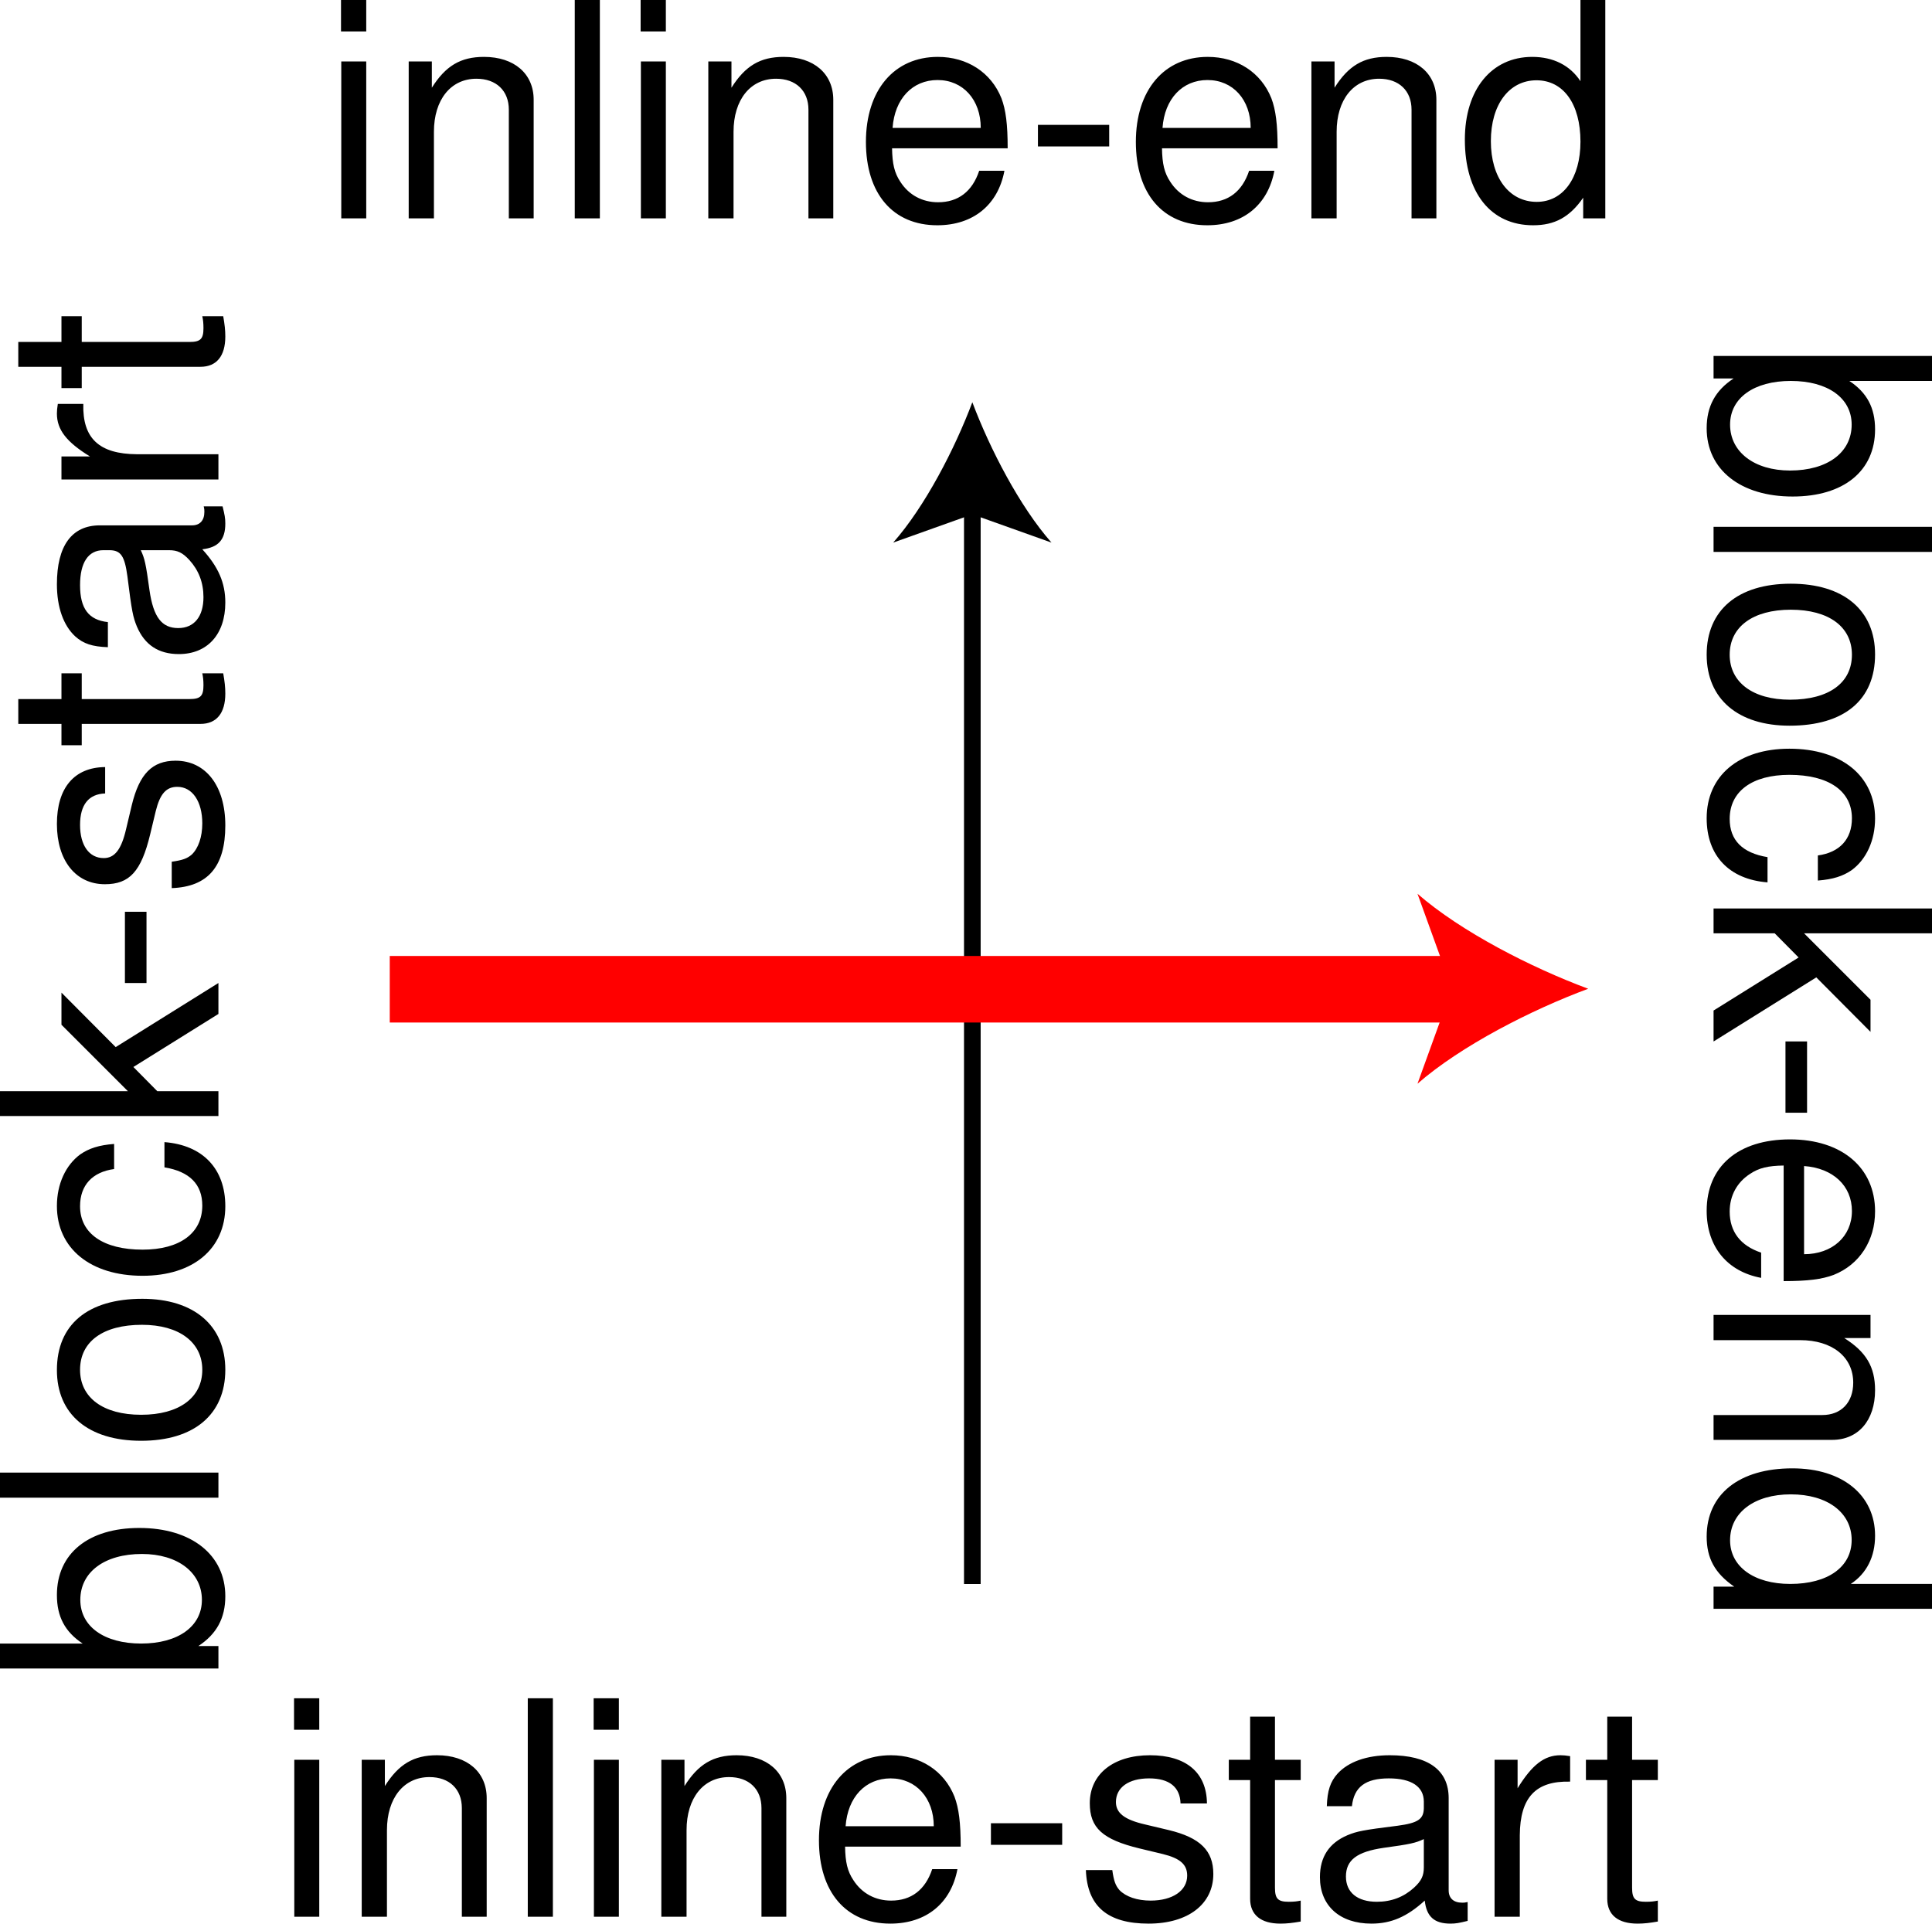
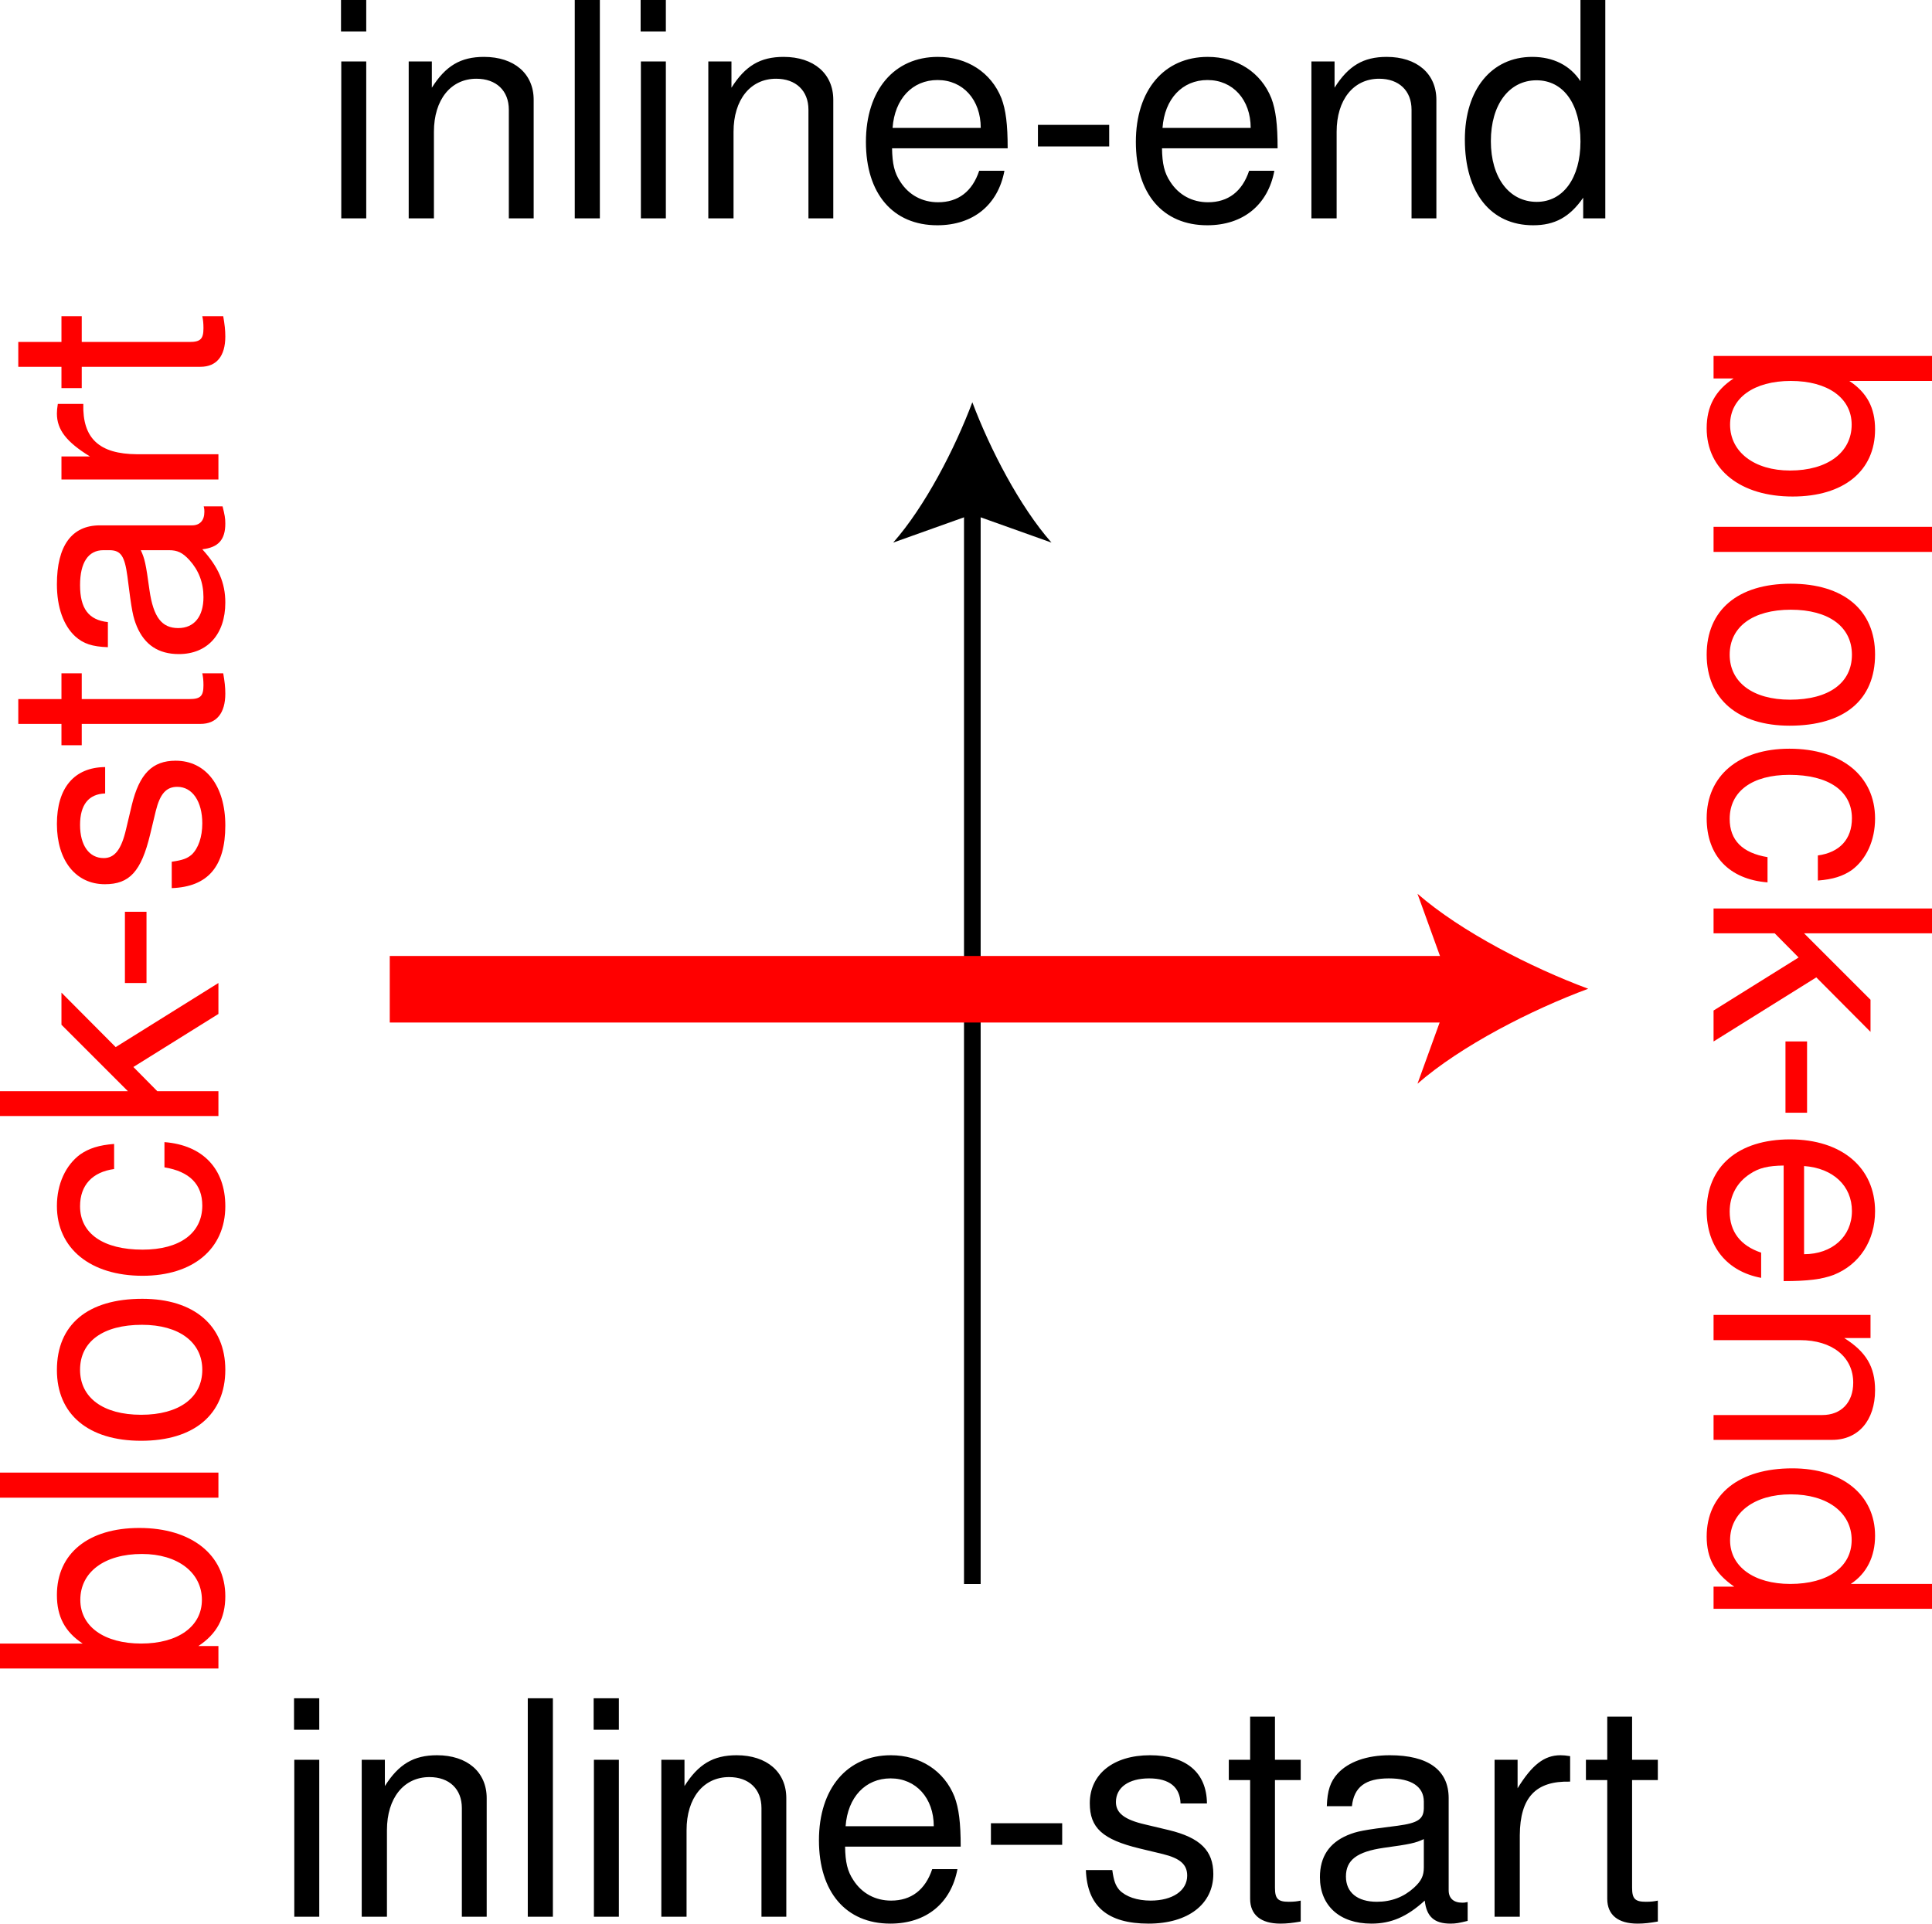
<svg xmlns="http://www.w3.org/2000/svg" version="1.1" x="0px" y="0px" width="116.069" height="115.581" viewBox="-5.925 -0.774 228.345 231.163" overflow="visible" enable-background="new -0.925 -0.774 296 242" xml:space="preserve" id="svg2" style="overflow:visible">
  <defs id="defs34" />
-   <text font-size="36" id="text4" x="-201.671" y="18.422" style="font-size:36px;font-family:Helvetica" transform="matrix(0,-1,1,0,0,0)">block-start</text>
-   <text font-size="36" id="text6" x="40.066" y="-198.073" style="font-size:36px;font-family:Helvetica" transform="matrix(0,1,-1,0,0,0)">block-end</text>
+   <text font-size="36" id="text4" x="-201.671" y="18.422" style="font-size:36px;font-family:Helvetica;fill:#ff0000" transform="matrix(0,-1,1,0,0,0)">block-start</text>
+   <text font-size="36" id="text6" x="40.066" y="-198.073" style="font-size:36px;font-family:Helvetica;fill:#ff0000" transform="matrix(0,1,-1,0,0,0)">block-end</text>
  <text font-size="36" id="text8" x="25.132" y="229.561" style="font-size:36px;font-family:Helvetica">inline-start</text>
  <text font-size="36" id="text10" x="30.779" y="25.47" style="font-size:36px;font-family:Helvetica">inline-end</text>
  <g id="g12" transform="matrix(0,-0.9866195,1,0,-11.21747,268.5827)">
    <g id="g14">
      <line stroke-miterlimit="10" x1="80.075" y1="120.226" x2="212.075" y2="120.226" id="line16" style="fill:none;stroke:#000000;stroke-width:2;stroke-miterlimit:10" />
      <g id="g18">
        <path d="m 224.016,120.226 c -5.68,2.107 -12.727,5.703 -17.095,9.512 l 3.44,-9.512 -3.44,-9.51 c 4.368,3.808 11.415,7.404 17.095,9.51 z" id="path20" />
      </g>
    </g>
  </g>
  <g id="g22" transform="matrix(0,1,1,0,-9.216482,-33.9696)">
    <g id="g24">
      <line stroke-miterlimit="10" x1="152.075" y1="48.226" x2="152.075" y2="178.226" id="line26" style="fill:none;stroke:#ff0000;stroke-width:8;stroke-miterlimit:10" />
      <g id="g28">
        <path d="m 152.016,192.226 c -2.529,-6.815 -6.844,-15.271 -11.414,-20.514 l 11.414,4.129 11.412,-4.129 c -4.571,5.242 -8.886,13.698 -11.412,20.514 z" id="path30" style="fill:#ff0000" />
      </g>
    </g>
  </g>
</svg>
